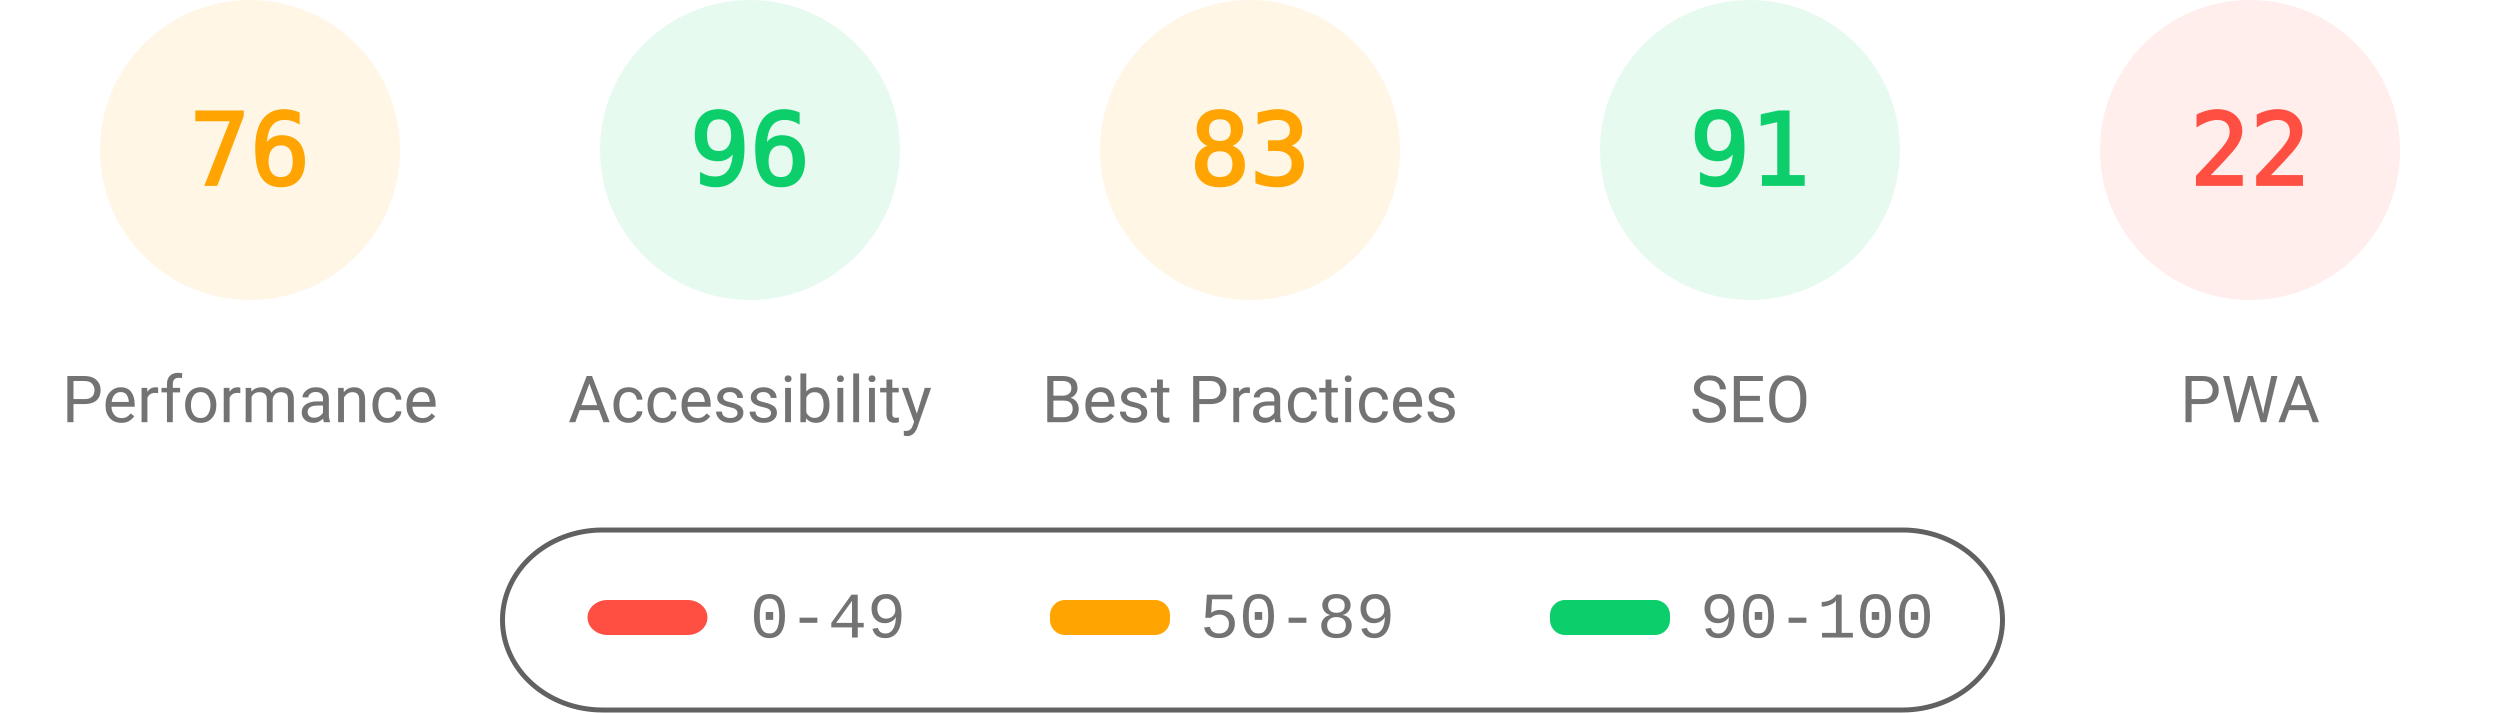
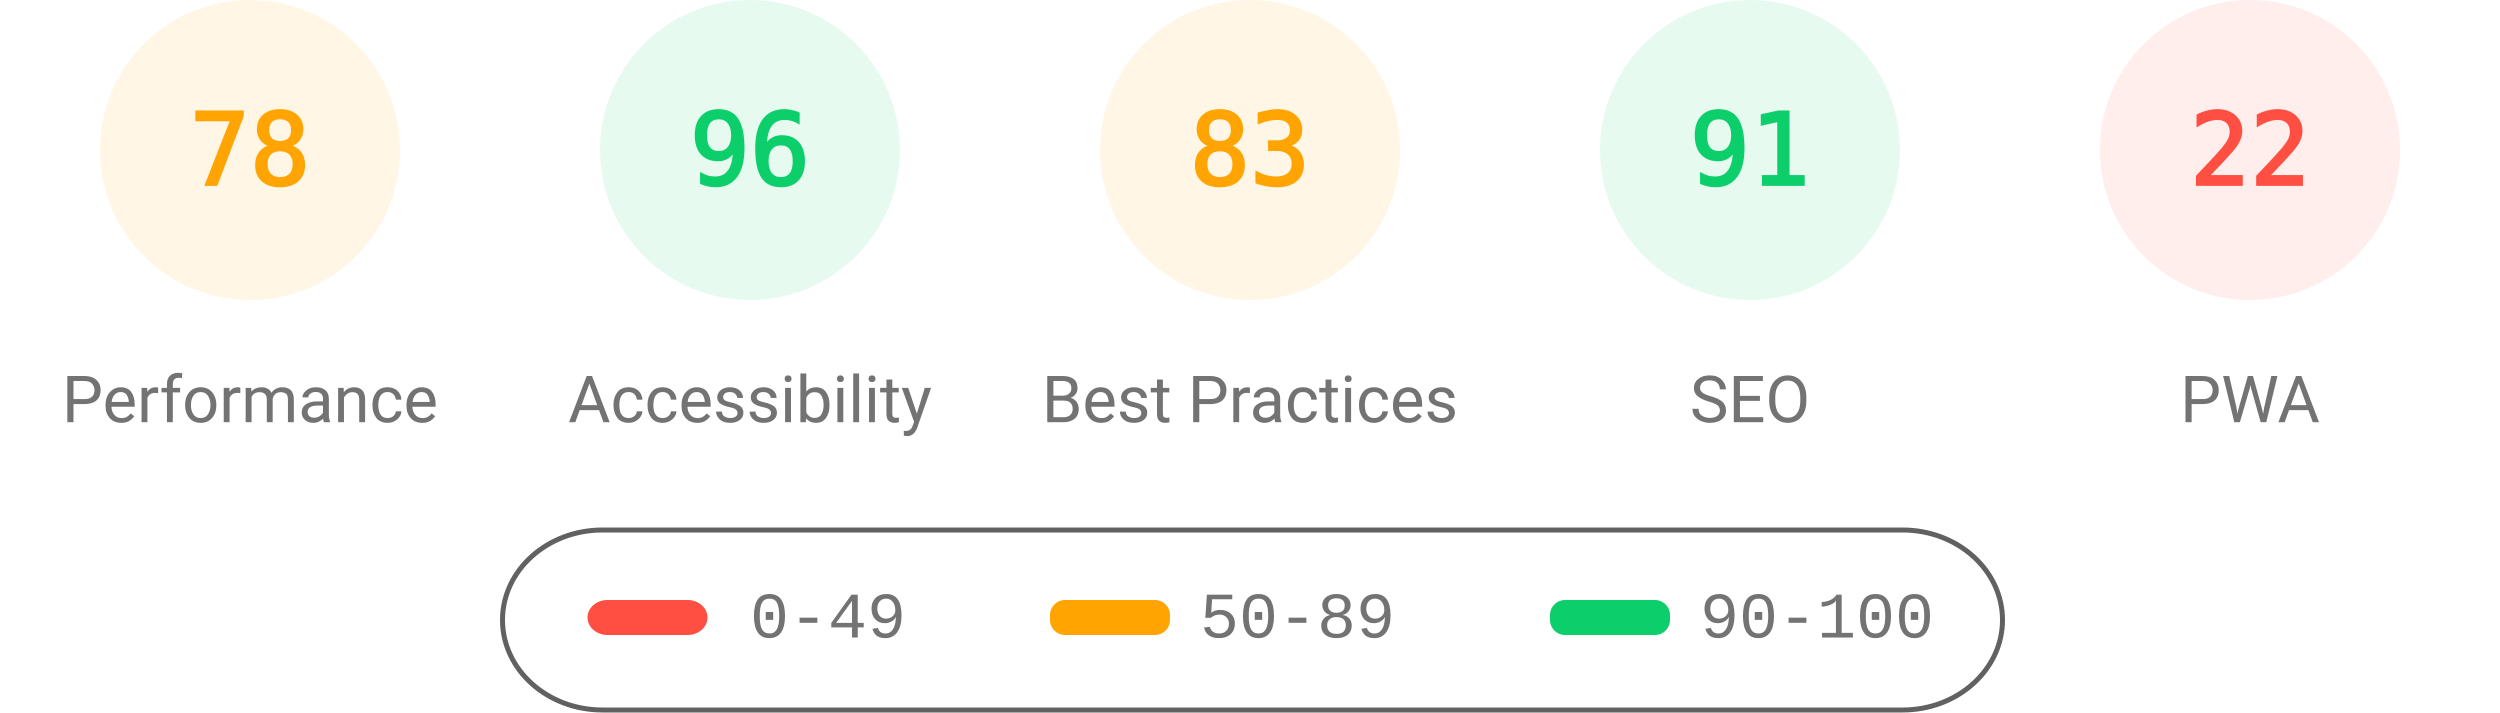
<svg xmlns="http://www.w3.org/2000/svg" fill="none" width="1000" height="285">
  <style>.gauge-base{opacity:.1}.gauge-arc{fill:none;animation-delay:250ms;stroke-linecap:round;transform:rotate(-90deg);transform-origin:100px 60px;animation:load-gauge 1s ease forwards}.guage-text{font-size:40px;font-family:monospace;text-align:center}.guage-red{color:#ff4e42;fill:#ff4e42;stroke:#ff4e42}.guage-orange{color:#ffa400;fill:#ffa400;stroke:#ffa400}.guage-green{color:#0cce6b;fill:#0cce6b;stroke:#0cce6b}.guage-undefined{color:#5c5c5c;fill:#5c5c5c;stroke:#5c5c5c}.guage-title{color:#737373;fill:#737373;stroke:none;font-size:26px;line-height:26px;font-family:Roboto,Halvetica,Arial,sans-serif}@keyframes load-gauge{from{stroke-dasharray:0 352.858}}</style>
  <svg class="guage-div guage-perf guage-orange" viewBox="0 0 200 200" width="200" height="200">
    <circle class="gauge-base" r="56" cx="100" cy="60" stroke-width="8" />
-     <circle class="gauge-arc guage-arc-1" r="56" cx="100" cy="60" stroke-width="8" style="stroke-dasharray:267.412,351.858" />
-     <text class="guage-text" x="100" y="60" alignment-baseline="central" dominant-baseline="central" text-anchor="middle">76</text>
+     <circle class="gauge-arc guage-arc-1" r="56" cx="100" cy="60" stroke-width="8" style="stroke-dasharray:274.449,351.858" />
+     <text class="guage-text" x="100" y="60" alignment-baseline="central" dominant-baseline="central" text-anchor="middle">78</text>
    <text class="guage-title" x="100" y="160" alignment-baseline="central" dominant-baseline="central" text-anchor="middle">Performance</text>
  </svg>
  <svg class="guage-div guage-acc guage-green" viewBox="0 0 200 200" width="200" height="200" x="200">
    <circle class="gauge-base" r="56" cx="100" cy="60" stroke-width="8" />
    <circle class="gauge-arc guage-arc-2" r="56" cx="100" cy="60" stroke-width="8" style="stroke-dasharray:337.784,351.858" />
    <text class="guage-text" x="100" y="60" alignment-baseline="central" dominant-baseline="central" text-anchor="middle">96</text>
    <text class="guage-title" x="100" y="160" alignment-baseline="central" dominant-baseline="central" text-anchor="middle">Accessibility</text>
  </svg>
  <svg class="guage-div guage-best guage-orange" viewBox="0 0 200 200" width="200" height="200" x="400">
    <circle class="gauge-base" r="56" cx="100" cy="60" stroke-width="8" />
    <circle class="gauge-arc guage-arc-3" r="56" cx="100" cy="60" stroke-width="8" style="stroke-dasharray:292.042,351.858" />
    <text class="guage-text" x="100" y="60" alignment-baseline="central" dominant-baseline="central" text-anchor="middle">83</text>
    <text class="guage-title" x="100" y="160" alignment-baseline="central" dominant-baseline="central" text-anchor="middle">Best Practices</text>
  </svg>
  <svg class="guage-div guage-seo guage-green" viewBox="0 0 200 200" width="200" height="200" x="600">
    <circle class="gauge-base" r="56" cx="100" cy="60" stroke-width="8" />
    <circle class="gauge-arc guage-arc-4" r="56" cx="100" cy="60" stroke-width="8" style="stroke-dasharray:320.191,351.858" />
    <text class="guage-text" x="100" y="60" alignment-baseline="central" dominant-baseline="central" text-anchor="middle">91</text>
    <text class="guage-title" x="100" y="160" alignment-baseline="central" dominant-baseline="central" text-anchor="middle">SEO</text>
  </svg>
  <svg class="guage-div guage-pwa guage-red" viewBox="0 0 200 200" width="200" height="200" x="800">
    <circle class="gauge-base" r="56" cx="100" cy="60" stroke-width="8" />
    <circle class="gauge-arc guage-arc-4" r="56" cx="100" cy="60" stroke-width="8" style="stroke-dasharray:77.409,351.858" />
    <text class="guage-text" x="100" y="60" alignment-baseline="central" dominant-baseline="central" text-anchor="middle">22</text>
    <text class="guage-title" x="100" y="160" alignment-baseline="central" dominant-baseline="central" text-anchor="middle">PWA</text>
  </svg>
  <svg width="604" height="76" x="200" y="210">
    <path fill="none" id="canvas_background" d="M-1-1h604v80H-1z" />
    <rect fill-opacity="0" stroke="#616161" stroke-width="2" rx="40" id="svg_2" height="72" width="600" y="2" x="1" fill="#000" />
    <rect stroke="#000" rx="8" id="svg_3" height="14" width="48" y="30" x="35" stroke-opacity="null" stroke-width="0" fill="#ff4e42" />
    <rect stroke="#000" rx="6" id="svg_4" height="14" width="48" y="30" x="220" stroke-opacity="null" stroke-width="0" fill="#ffa400" />
    <rect stroke="#000" rx="6" id="svg_5" height="14" width="48" y="30" x="420" stroke-opacity="null" stroke-width="0" fill="#0cce6b" />
    <text xml:space="preserve" text-anchor="start" font-family="'Courier New', Courier, monospace" font-size="26" id="svg_6" y="45" x="100" stroke-opacity="null" stroke-width="0" stroke="#000" fill="#737373">0-49</text>
    <text xml:space="preserve" text-anchor="start" font-family="'Courier New', Courier, monospace" font-size="26" id="svg_7" y="45" x="280" stroke-opacity="null" stroke-width="0" stroke="#000" fill="#737373">50-89</text>
    <text xml:space="preserve" text-anchor="start" font-family="'Courier New', Courier, monospace" font-size="26" id="svg_8" y="45" x="480" stroke-opacity="null" stroke-width="0" stroke="#000" fill="#737373">90-100</text>
  </svg>
</svg>
